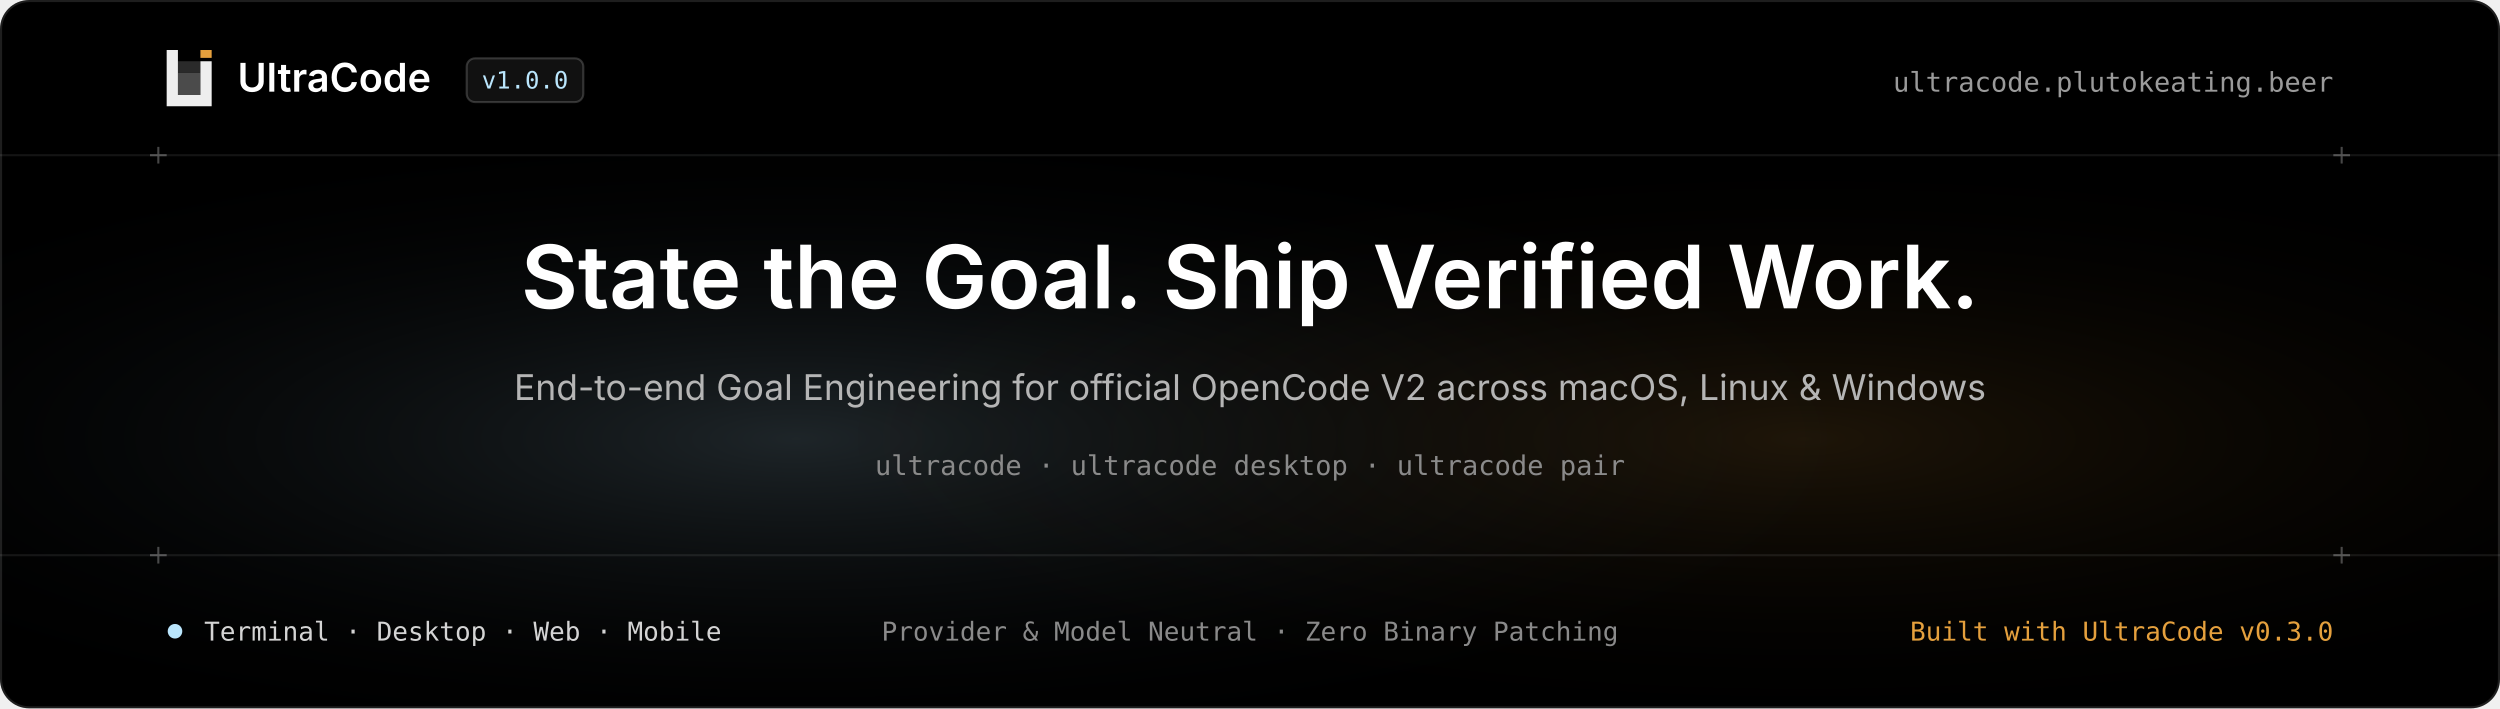
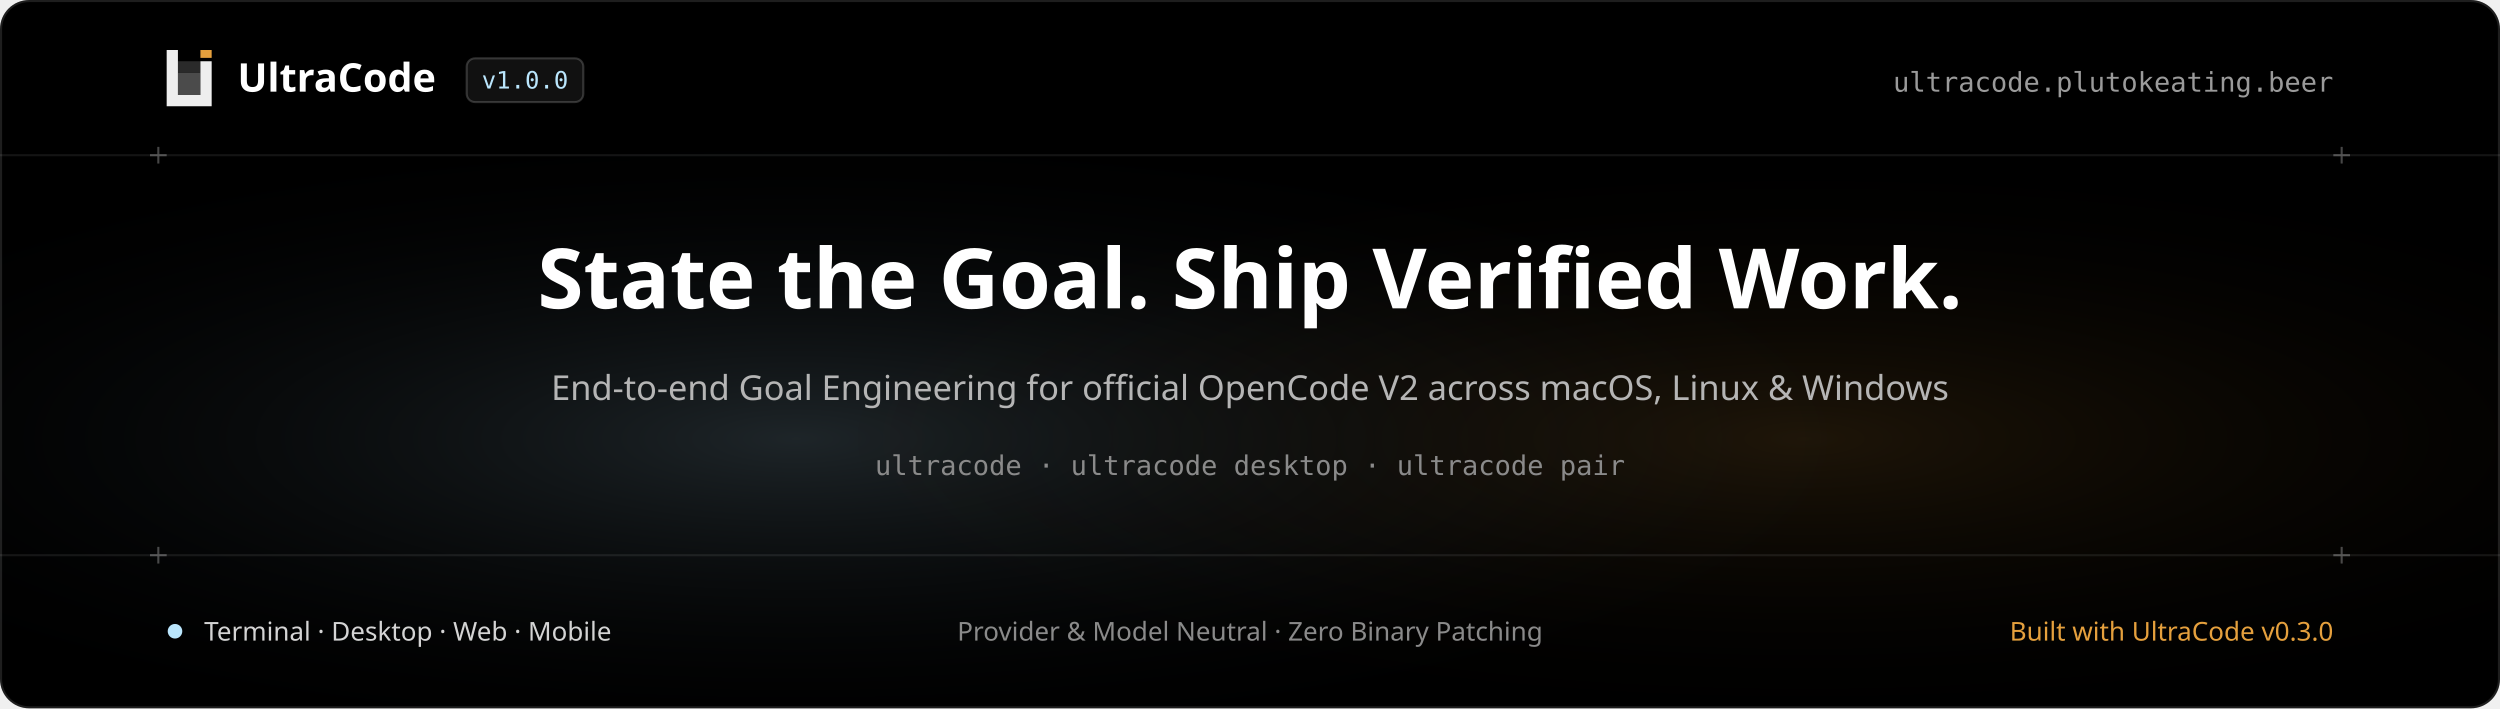
- <svg xmlns="http://www.w3.org/2000/svg" viewBox="0 0 1200 340" fill="none" role="img" aria-label="UltraCode v1.0.0 — State the Goal. Ship Verified Work.">
+ <svg xmlns="http://www.w3.org/2000/svg" viewBox="0 0 1200 340" fill="none" direction="ltr" role="img" aria-label="UltraCode v1.0.0 — State the Goal. Ship Verified Work.">
  <defs>
    <radialGradient id="iceHorizon" cx="32%" cy="62%" r="46%">
      <stop offset="0%" stop-color="#BAE6FD" stop-opacity="0.16" />
      <stop offset="100%" stop-color="#000000" stop-opacity="0" />
    </radialGradient>
    <radialGradient id="amberHorizon" cx="72%" cy="62%" r="42%">
      <stop offset="0%" stop-color="#E5A03D" stop-opacity="0.13" />
      <stop offset="100%" stop-color="#000000" stop-opacity="0" />
    </radialGradient>
    <linearGradient id="topRim" x1="8%" y1="0%" x2="92%" y2="0%">
      <stop offset="0%" stop-color="#FFFFFF" stop-opacity="0" />
      <stop offset="28%" stop-color="#BAE6FD" stop-opacity="0.45" />
      <stop offset="50%" stop-color="#FFFFFF" stop-opacity="0.82" />
      <stop offset="72%" stop-color="#E5A03D" stop-opacity="0.42" />
      <stop offset="100%" stop-color="#FFFFFF" stop-opacity="0" />
    </linearGradient>
  </defs>
  <rect width="1200" height="340" rx="14" fill="#000000" />
  <rect width="1200" height="340" rx="14" fill="url(#iceHorizon)" />
  <rect width="1200" height="340" rx="14" fill="url(#amberHorizon)" />
  <rect x="0.5" y="0.5" width="1199" height="339" rx="13.5" stroke="#FFFFFF" stroke-opacity="0.12" />
  <line x1="96" y1="1" x2="1104" y2="1" stroke="url(#topRim)" stroke-width="1" />
  <line x1="0" y1="74.5" x2="1200" y2="74.5" stroke="#FFFFFF" stroke-opacity="0.08" />
  <line x1="0" y1="266.5" x2="1200" y2="266.5" stroke="#FFFFFF" stroke-opacity="0.08" />
  <path d="M76 70.5V78.5 M72 74.5H80 M1124 70.5V78.5 M1120 74.5H1128 M76 262.5V270.5 M72 266.5H80 M1124 262.5V270.5 M1120 266.5H1128" stroke="#FFFFFF" stroke-opacity="0.28" />
  <g transform="translate(80, 24)">
    <g transform="scale(0.09)">
      <path d="M60 120H180V240H60V120Z" fill="#4B4B4B" />
      <path d="M60 60H180V120H60V60Z" fill="#2A2A2A" />
      <path d="M0 0H60V240H180V60H240V300H0V0Z" fill="#EEEEEE" />
      <path d="M180 0H240V42H180V0Z" fill="#E5A03D" />
    </g>
-     <text x="34" y="20" fill="#FFFFFF" font-family="ui-sans-serif, -apple-system, BlinkMacSystemFont, Segoe UI, sans-serif" font-size="19" font-weight="600">UltraCode</text>
+     <text x="34" y="20" fill="#FFFFFF" font-family="ui-sans-serif, -apple-system, BlinkMacSystemFont, 'Segoe UI', 'Noto Sans', 'Ubuntu Sans', 'Noto Sans Arabic', 'Geeza Pro', 'SF Arabic', 'PingFang SC', 'Hiragino Sans GB', 'Noto Sans CJK SC', 'Noto Sans CJK TC', 'Microsoft YaHei', sans-serif" font-size="19" font-weight="600">UltraCode</text>
    <rect x="144" y="4" width="56" height="21" rx="4" fill="#111111" stroke="#FFFFFF" stroke-opacity="0.18" />
-     <text x="172" y="18.5" text-anchor="middle" fill="#BAE6FD" font-family="ui-monospace, SFMono-Regular, Menlo, Consolas, monospace" font-size="11.5" font-weight="500">v1.0.0</text>
+     <text x="172" y="18.5" text-anchor="middle" fill="#BAE6FD" font-family="ui-monospace, SFMono-Regular, Menlo, Consolas, 'DejaVu Sans Mono', 'Noto Sans Arabic', 'PingFang SC', 'Noto Sans CJK SC', 'Noto Sans CJK TC', monospace" font-size="11.5" font-weight="500">v1.0.0</text>
  </g>
-   <text x="1120" y="44" text-anchor="end" fill="#9A9A9A" font-family="ui-monospace, SFMono-Regular, Menlo, Consolas, monospace" font-size="13">ultracode.plutokeating.beer</text>
-   <text x="600" y="148" text-anchor="middle" fill="#FFFFFF" font-family="ui-sans-serif, -apple-system, BlinkMacSystemFont, Segoe UI, sans-serif" font-size="42" font-weight="600">State the Goal. Ship Verified Work.</text>
-   <text x="600" y="192" text-anchor="middle" fill="#B5B5B5" font-family="ui-sans-serif, -apple-system, BlinkMacSystemFont, Segoe UI, sans-serif" font-size="17">End-to-end Goal Engineering for official OpenCode V2 across macOS, Linux &amp; Windows</text>
-   <text x="600" y="228" text-anchor="middle" fill="#8A8A8A" font-family="ui-monospace, SFMono-Regular, Menlo, Consolas, monospace" font-size="13">ultracode   ·   ultracode desktop   ·   ultracode pair</text>
+   <text x="1120" y="44" text-anchor="end" fill="#9A9A9A" font-family="ui-monospace, SFMono-Regular, Menlo, Consolas, 'DejaVu Sans Mono', 'Noto Sans Arabic', 'PingFang SC', 'Noto Sans CJK SC', 'Noto Sans CJK TC', monospace" font-size="13">ultracode.plutokeating.beer</text>
+   <text x="600" y="148" text-anchor="middle" fill="#FFFFFF" font-family="ui-sans-serif, -apple-system, BlinkMacSystemFont, 'Segoe UI', 'Noto Sans', 'Ubuntu Sans', 'Noto Sans Arabic', 'Geeza Pro', 'SF Arabic', 'PingFang SC', 'Hiragino Sans GB', 'Noto Sans CJK SC', 'Noto Sans CJK TC', 'Microsoft YaHei', sans-serif" font-size="40" font-weight="600">State the Goal. Ship Verified Work.</text>
+   <text x="600" y="192" text-anchor="middle" fill="#B5B5B5" font-family="ui-sans-serif, -apple-system, BlinkMacSystemFont, 'Segoe UI', 'Noto Sans', 'Ubuntu Sans', 'Noto Sans Arabic', 'Geeza Pro', 'SF Arabic', 'PingFang SC', 'Hiragino Sans GB', 'Noto Sans CJK SC', 'Noto Sans CJK TC', 'Microsoft YaHei', sans-serif" font-size="16.5">End-to-end Goal Engineering for official OpenCode V2 across macOS, Linux &amp; Windows</text>
+   <text x="600" y="228" text-anchor="middle" fill="#8A8A8A" font-family="ui-monospace, SFMono-Regular, Menlo, Consolas, 'DejaVu Sans Mono', 'Noto Sans Arabic', 'PingFang SC', 'Noto Sans CJK SC', 'Noto Sans CJK TC', monospace" font-size="13">ultracode   ·   ultracode desktop   ·   ultracode pair</text>
  <circle cx="84" cy="303" r="3.5" fill="#BAE6FD" />
-   <text x="98" y="307.5" fill="#D4D4D4" font-family="ui-monospace, SFMono-Regular, Menlo, Consolas, monospace" font-size="12.5">Terminal · Desktop · Web · Mobile</text>
-   <text x="600" y="307.5" text-anchor="middle" fill="#8A8A8A" font-family="ui-monospace, SFMono-Regular, Menlo, Consolas, monospace" font-size="12.5">Provider &amp; Model Neutral · Zero Binary Patching</text>
-   <text x="1120" y="307.5" text-anchor="end" fill="#E5A03D" font-family="ui-monospace, SFMono-Regular, Menlo, Consolas, monospace" font-size="12.5">Built with UltraCode v0.3.0</text>
+   <text x="98" y="307.5" fill="#D4D4D4" font-family="ui-sans-serif, -apple-system, BlinkMacSystemFont, 'Segoe UI', 'Noto Sans', 'Ubuntu Sans', 'Noto Sans Arabic', 'Geeza Pro', 'SF Arabic', 'PingFang SC', 'Hiragino Sans GB', 'Noto Sans CJK SC', 'Noto Sans CJK TC', 'Microsoft YaHei', sans-serif" font-size="12.5">Terminal · Desktop · Web · Mobile</text>
+   <text x="600" y="307.5" text-anchor="middle" fill="#8A8A8A" font-family="ui-sans-serif, -apple-system, BlinkMacSystemFont, 'Segoe UI', 'Noto Sans', 'Ubuntu Sans', 'Noto Sans Arabic', 'Geeza Pro', 'SF Arabic', 'PingFang SC', 'Hiragino Sans GB', 'Noto Sans CJK SC', 'Noto Sans CJK TC', 'Microsoft YaHei', sans-serif" font-size="12.5">Provider &amp; Model Neutral · Zero Binary Patching</text>
+   <text x="1120" y="307.5" text-anchor="end" fill="#E5A03D" font-family="ui-sans-serif, -apple-system, BlinkMacSystemFont, 'Segoe UI', 'Noto Sans', 'Ubuntu Sans', 'Noto Sans Arabic', 'Geeza Pro', 'SF Arabic', 'PingFang SC', 'Hiragino Sans GB', 'Noto Sans CJK SC', 'Noto Sans CJK TC', 'Microsoft YaHei', sans-serif" font-size="12.5">Built with UltraCode v0.3.0</text>
</svg>
